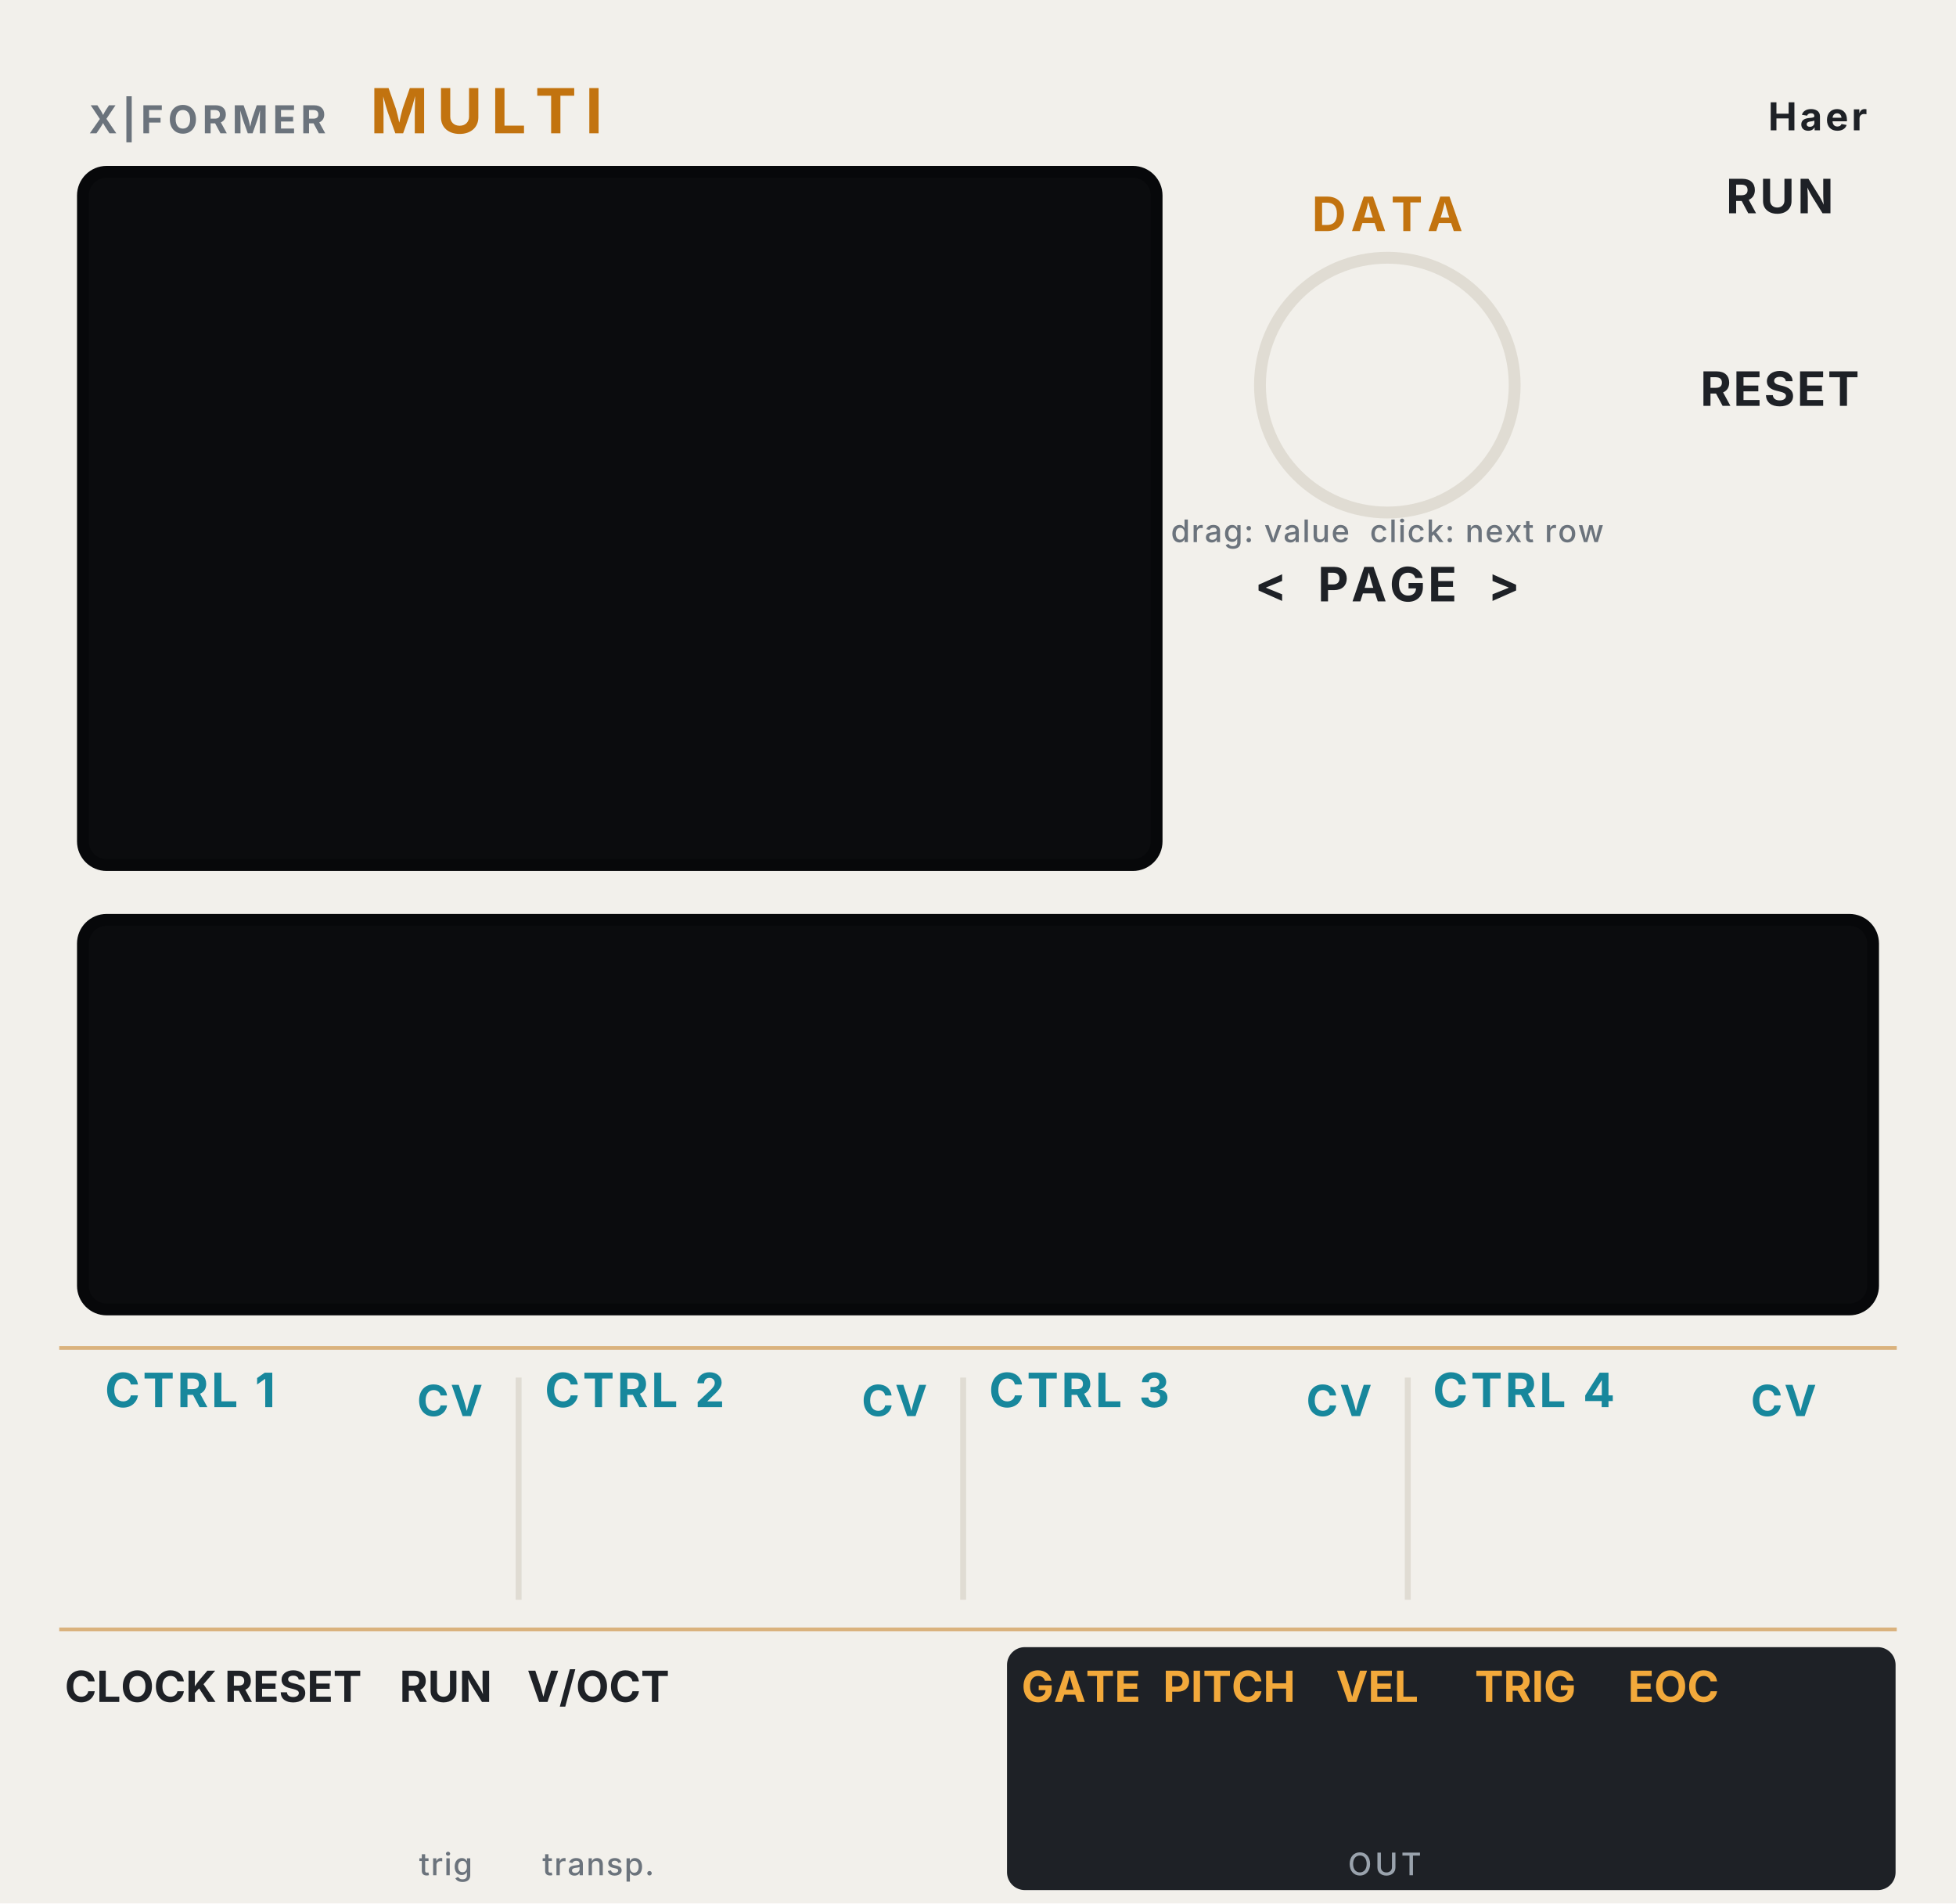
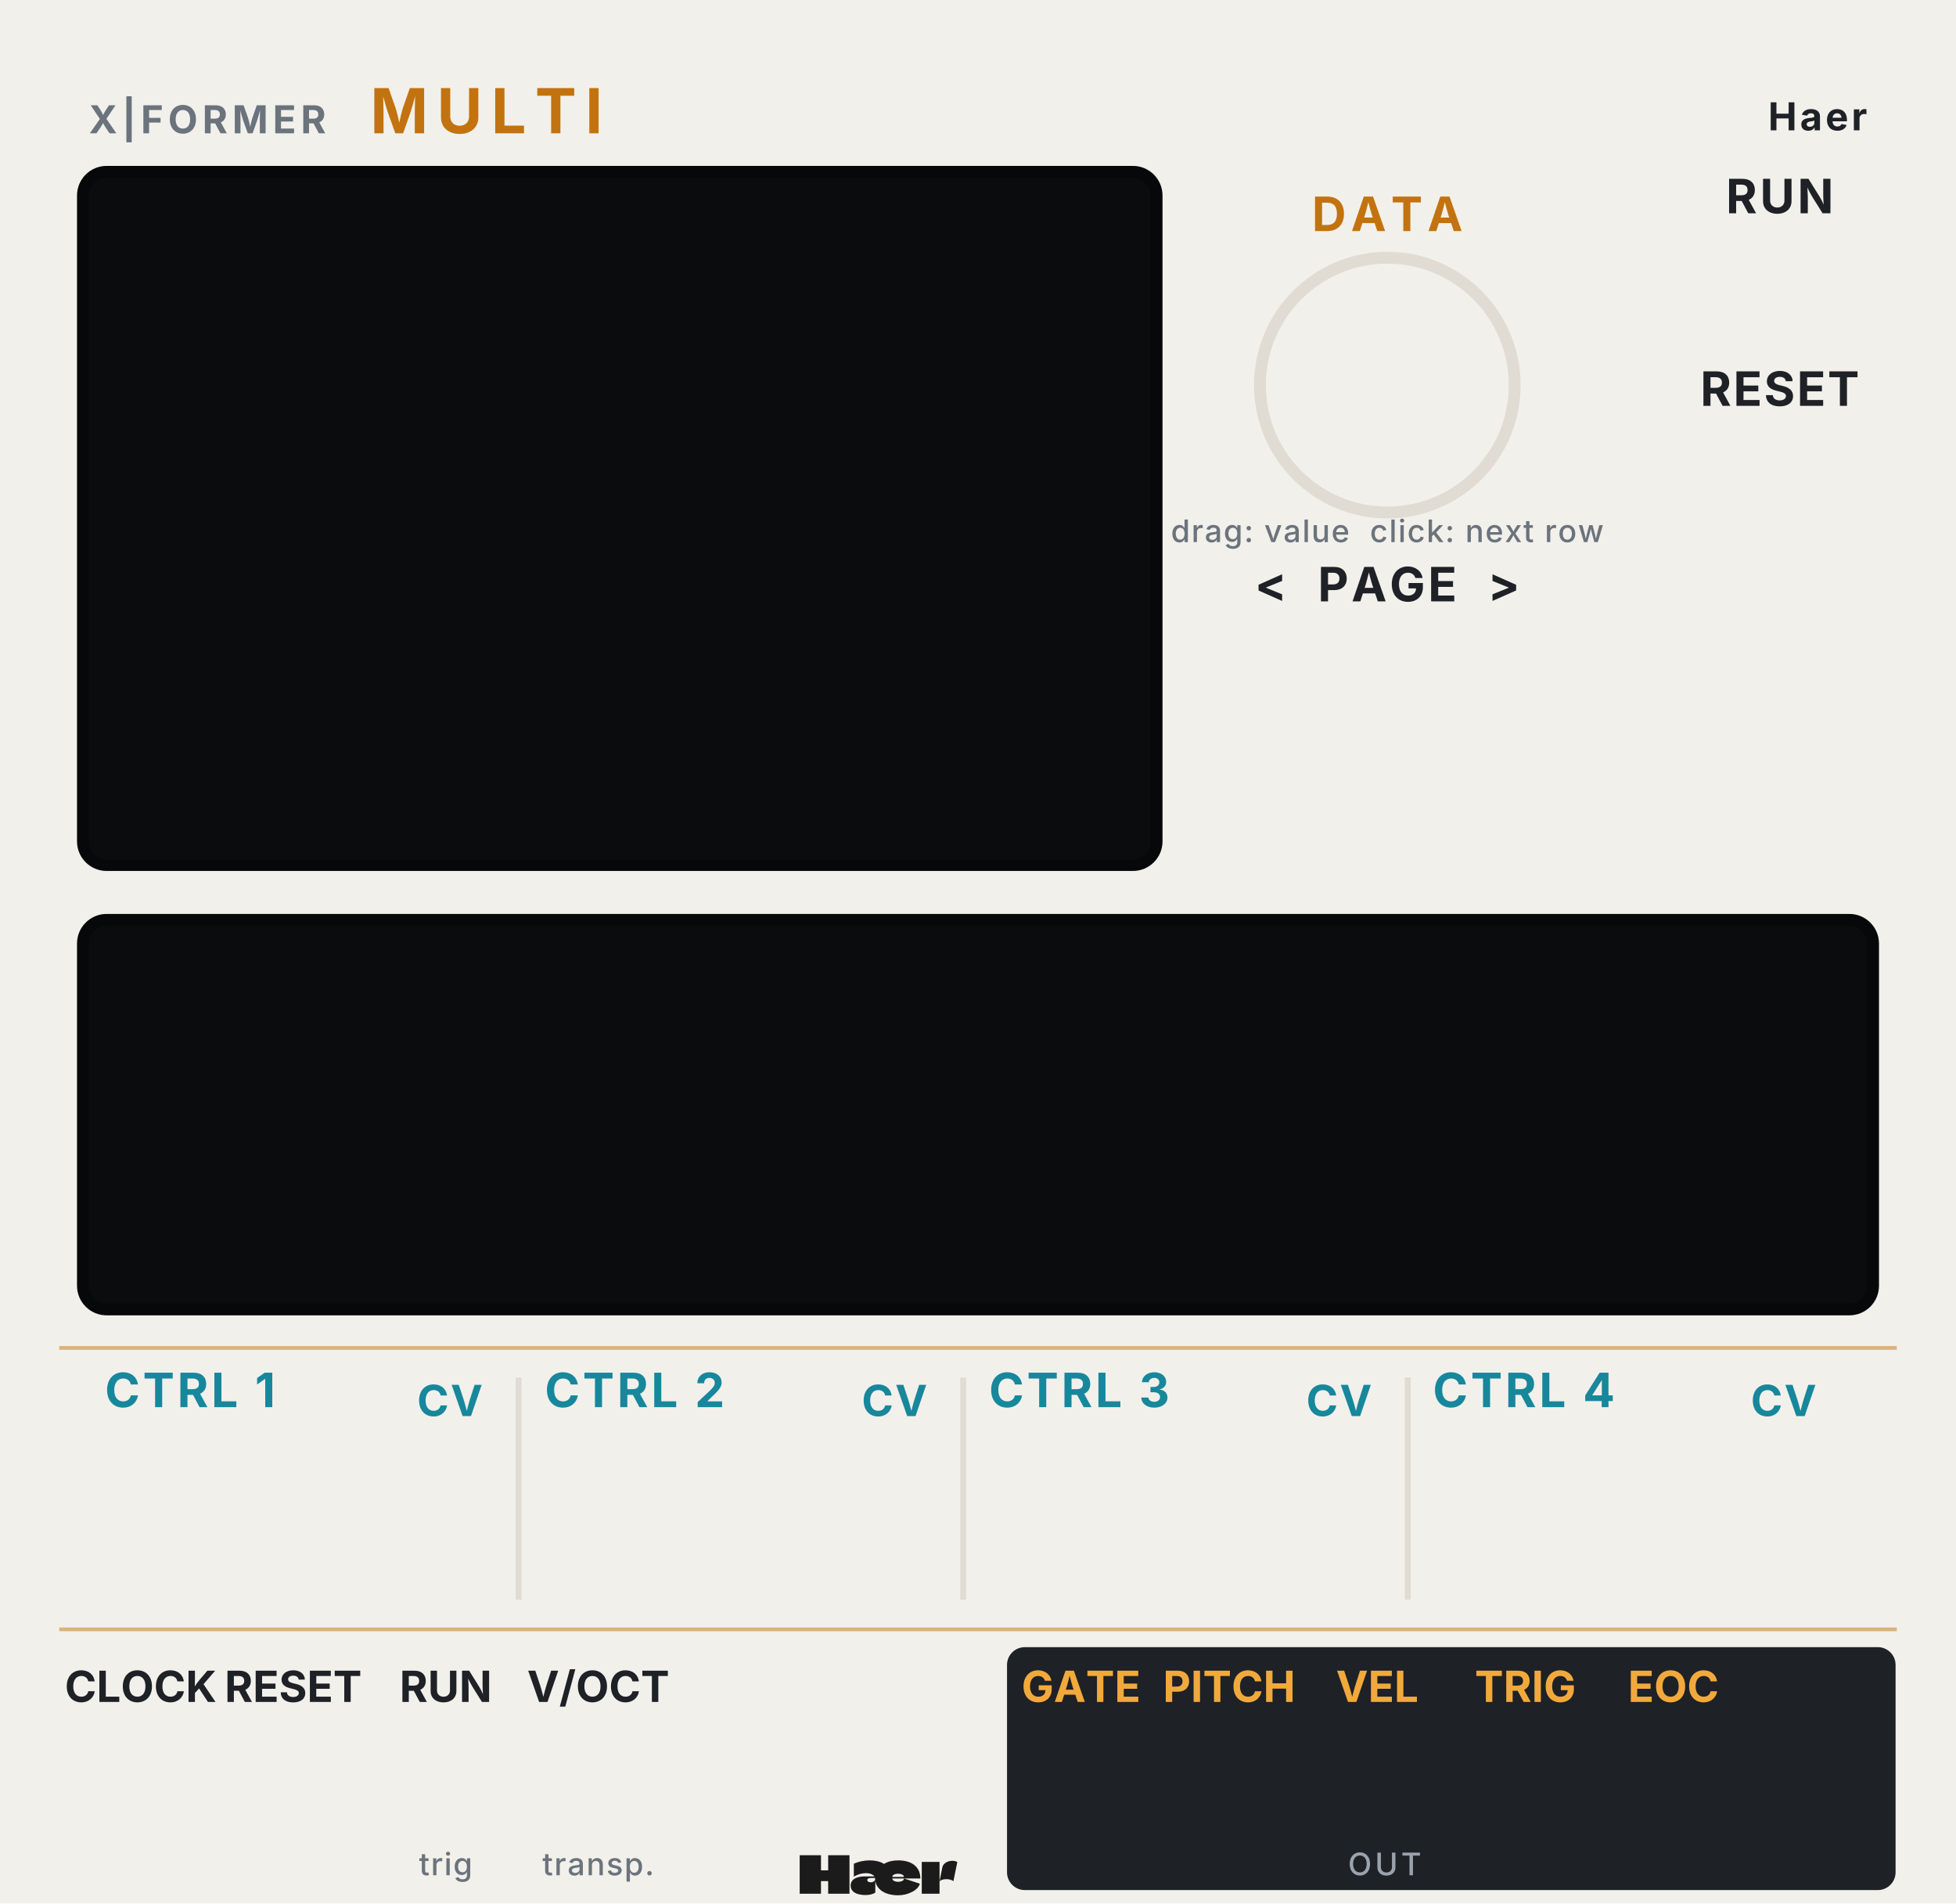
<svg xmlns="http://www.w3.org/2000/svg" width="132.08mm" height="128.5mm" viewBox="0 0 132.08 128.5">
  <rect width="132.08" height="128.5" fill="#F2F0EB" />
  <path fill="#6B737C" d="M6.065 9.0H6.513L6.785 8.604C6.875 8.471 6.91 8.398 6.96 8.307C7.009 8.4 7.045 8.471 7.132 8.604L7.395 9.0H7.855L7.186 8.021L7.799 7.108H7.36L7.149 7.426C7.06 7.562 7.014 7.661 6.964 7.763C6.914 7.661 6.87 7.562 6.782 7.426L6.575 7.108H6.126L6.744 8.033ZM8.894 6.499H8.534V9.609H8.894ZM9.681 9.0H10.068V8.274H10.841V7.958H10.068V7.43H10.925V7.108H9.681ZM12.349 9.025C12.851 9.025 13.232 8.671 13.232 8.055C13.232 7.437 12.851 7.083 12.349 7.083C11.848 7.083 11.467 7.437 11.467 8.055C11.467 8.67 11.848 9.025 12.349 9.025ZM12.349 8.681C12.056 8.681 11.861 8.46 11.861 8.055C11.861 7.649 12.056 7.427 12.349 7.427C12.643 7.427 12.838 7.648 12.838 8.055C12.838 8.46 12.643 8.681 12.349 8.681ZM13.834 9.0H14.222V8.325H14.526L14.887 9.0H15.316L14.913 8.262C15.129 8.17 15.249 7.983 15.249 7.724C15.249 7.352 15.002 7.108 14.572 7.108H13.834ZM14.222 8.011V7.428H14.5C14.737 7.428 14.849 7.534 14.849 7.724C14.849 7.913 14.737 8.011 14.501 8.011ZM15.854 9.0H16.239V8.108C16.239 7.965 16.228 7.687 16.225 7.458C16.292 7.711 16.368 7.977 16.412 8.108L16.731 9.0H17.057L17.371 8.108C17.415 7.973 17.495 7.697 17.559 7.442C17.555 7.681 17.545 7.965 17.545 8.108V9.0H17.935V7.108H17.338L17.036 7.977C16.998 8.097 16.939 8.35 16.896 8.554C16.852 8.349 16.793 8.096 16.755 7.977L16.448 7.108H15.854ZM18.588 9.0H19.856V8.679H18.975V8.203H19.788V7.887H18.975V7.43H19.854V7.108H18.588ZM20.479 9.0H20.867V8.325H21.171L21.532 9.0H21.961L21.559 8.262C21.774 8.17 21.894 7.983 21.894 7.724C21.894 7.352 21.647 7.108 21.217 7.108H20.479ZM20.867 8.011V7.428H21.145C21.382 7.428 21.494 7.534 21.494 7.724C21.494 7.913 21.382 8.011 21.146 8.011Z" />
  <path fill="#C2730F" d="M25.277 9.0H25.898V7.558C25.898 7.329 25.882 6.879 25.876 6.508C25.984 6.918 26.107 7.347 26.179 7.558L26.694 9.0H27.221L27.728 7.558C27.799 7.341 27.929 6.896 28.031 6.484C28.025 6.869 28.008 7.329 28.008 7.558V9.0H28.638V5.944H27.674L27.186 7.347C27.125 7.542 27.03 7.95 26.961 8.28C26.889 7.948 26.794 7.54 26.733 7.347L26.237 5.944H25.277ZM31.039 9.043C31.794 9.043 32.3 8.596 32.3 7.927V5.944H31.673V7.876C31.673 8.233 31.422 8.489 31.039 8.489C30.655 8.489 30.403 8.233 30.403 7.876V5.944H29.778V7.927C29.778 8.596 30.278 9.043 31.039 9.043ZM33.44 9.0H35.384V8.481H34.065V5.944H33.44ZM36.28 6.463H37.215V9.0H37.842V6.463H38.775V5.944H36.28ZM40.42 5.944H39.794V9.0H40.42Z" />
  <path fill="#1E2126" d="M119.568 8.8H119.955V7.994H120.779V8.8H121.168V6.908H120.779V7.673H119.955V6.908H119.568ZM122.106 8.828C122.315 8.828 122.452 8.735 122.521 8.603H122.533V8.8H122.894V7.844C122.894 7.5 122.597 7.363 122.292 7.363C121.975 7.363 121.746 7.504 121.674 7.75L122.023 7.808C122.053 7.717 122.144 7.645 122.291 7.645C122.433 7.645 122.513 7.713 122.513 7.834V7.84C122.513 7.933 122.413 7.943 122.169 7.967C121.89 7.994 121.633 8.085 121.633 8.403C121.633 8.683 121.835 8.828 122.106 8.828ZM122.213 8.56C122.088 8.56 121.999 8.503 121.999 8.392C121.999 8.278 122.093 8.224 122.234 8.203C122.318 8.192 122.469 8.172 122.516 8.139V8.292C122.516 8.442 122.391 8.56 122.213 8.56ZM124.068 8.828C124.398 8.828 124.624 8.674 124.694 8.438L124.349 8.373C124.308 8.483 124.208 8.541 124.074 8.541C123.883 8.541 123.753 8.422 123.744 8.189H124.715V8.083C124.715 7.598 124.42 7.363 124.049 7.363C123.634 7.363 123.367 7.66 123.367 8.098C123.367 8.546 123.634 8.828 124.068 8.828ZM123.747 7.951C123.762 7.775 123.871 7.65 124.053 7.65C124.229 7.65 124.33 7.765 124.349 7.951ZM125.184 8.8H125.565V7.993C125.565 7.816 125.693 7.696 125.868 7.696C125.924 7.696 125.999 7.704 126.033 7.715V7.374C125.999 7.367 125.949 7.362 125.91 7.362C125.75 7.362 125.619 7.453 125.567 7.628H125.552V7.381H125.184Z" />
  <rect x="5.2" y="11.2" width="73.3" height="47.6" rx="2" fill="#07080A" />
  <rect x="6.0" y="12.0" width="71.7" height="46.0" rx="1.2" fill="#0B0C0E" />
  <rect x="5.2" y="61.7" width="121.68" height="27.1" rx="2" fill="#07080A" />
  <rect x="6.0" y="62.5" width="120.08" height="25.5" rx="1.2" fill="#0B0C0E" />
  <path fill="#C2730F" d="M89.617 15.6C90.325 15.6 90.752 15.162 90.752 14.434C90.752 13.709 90.325 13.272 89.625 13.272H88.798V15.6ZM89.275 15.189V13.683H89.597C90.042 13.683 90.277 13.914 90.277 14.434C90.277 14.958 90.042 15.189 89.594 15.189ZM91.295 15.6H91.822L91.995 15.059H92.822L93.001 15.6H93.531L92.715 13.272H92.09ZM92.114 14.686 92.181 14.477C92.251 14.242 92.32 13.966 92.398 13.645C92.479 13.962 92.553 14.237 92.628 14.477L92.698 14.686ZM94.045 13.667H94.757V15.6H95.235V13.667H95.946V13.272H94.045ZM96.46 15.6H96.987L97.16 15.059H97.987L98.166 15.6H98.696L97.88 13.272H97.255ZM97.279 14.686 97.346 14.477C97.416 14.242 97.485 13.966 97.563 13.645C97.644 13.962 97.718 14.237 97.793 14.477L97.863 14.686Z" />
  <circle cx="93.68" cy="26.0" r="8.6" fill="none" stroke="#E0DCD3" stroke-width="0.8" />
  <path fill="#6B737C" d="M79.644 36.623C79.851 36.623 79.934 36.493 79.974 36.421H79.992V36.6H80.212V35.072H79.986V35.64H79.974C79.935 35.569 79.857 35.439 79.644 35.439C79.368 35.439 79.164 35.657 79.164 36.03C79.164 36.4 79.365 36.623 79.644 36.623ZM79.693 36.431C79.497 36.431 79.394 36.255 79.394 36.028C79.394 35.802 79.494 35.631 79.693 35.631C79.887 35.631 79.99 35.79 79.99 36.028C79.99 36.267 79.884 36.431 79.693 36.431ZM80.599 36.6H80.825V35.904C80.825 35.753 80.94 35.646 81.097 35.646C81.145 35.646 81.199 35.655 81.215 35.659V35.443C81.192 35.44 81.149 35.437 81.12 35.437C80.986 35.437 80.872 35.513 80.83 35.638H80.818V35.454H80.599ZM81.816 36.626C82.002 36.626 82.11 36.532 82.155 36.443H82.166V36.6H82.384V35.839C82.384 35.508 82.121 35.439 81.936 35.439C81.732 35.439 81.539 35.519 81.461 35.724L81.674 35.78C81.705 35.702 81.789 35.623 81.939 35.623C82.083 35.623 82.159 35.697 82.159 35.824V35.83C82.159 35.911 82.071 35.91 81.869 35.933C81.653 35.958 81.429 36.016 81.429 36.276C81.429 36.502 81.598 36.626 81.816 36.626ZM81.866 36.444C81.74 36.444 81.65 36.388 81.65 36.279C81.65 36.161 81.755 36.118 81.882 36.101C81.951 36.091 82.126 36.073 82.16 36.04V36.187C82.16 36.321 82.05 36.444 81.866 36.444ZM83.252 37.053C83.545 37.053 83.769 36.918 83.769 36.616V35.454H83.549V35.64H83.533C83.493 35.568 83.412 35.439 83.2 35.439C82.925 35.439 82.718 35.657 82.718 36.023C82.718 36.389 82.928 36.583 83.197 36.583C83.406 36.583 83.485 36.467 83.525 36.392H83.545V36.615C83.545 36.792 83.425 36.872 83.251 36.872C83.066 36.872 82.994 36.78 82.953 36.715L82.765 36.804C82.829 36.942 82.986 37.053 83.252 37.053ZM83.25 36.395C83.053 36.395 82.949 36.243 82.949 36.02C82.949 35.801 83.05 35.631 83.25 35.631C83.443 35.631 83.546 35.79 83.546 36.02C83.546 36.254 83.44 36.395 83.25 36.395ZM84.324 35.808C84.408 35.808 84.475 35.742 84.475 35.658C84.475 35.574 84.408 35.507 84.324 35.507C84.239 35.507 84.172 35.574 84.172 35.658C84.172 35.742 84.239 35.808 84.324 35.808ZM84.324 36.615C84.408 36.615 84.475 36.549 84.475 36.465C84.475 36.38 84.408 36.313 84.324 36.313C84.239 36.313 84.172 36.38 84.172 36.465C84.172 36.549 84.239 36.615 84.324 36.615ZM85.85 36.6H86.096L86.529 35.454H86.287L86.06 36.105C86.025 36.206 86 36.307 85.975 36.407C85.949 36.307 85.923 36.206 85.888 36.105L85.661 35.454H85.417ZM87.133 36.626C87.319 36.626 87.428 36.532 87.472 36.443H87.483V36.6H87.701V35.839C87.701 35.508 87.438 35.439 87.253 35.439C87.049 35.439 86.857 35.519 86.779 35.724L86.991 35.78C87.023 35.702 87.107 35.623 87.256 35.623C87.4 35.623 87.476 35.697 87.476 35.824V35.83C87.476 35.911 87.389 35.91 87.187 35.933C86.97 35.958 86.746 36.016 86.746 36.276C86.746 36.502 86.915 36.626 87.133 36.626ZM87.184 36.444C87.058 36.444 86.967 36.388 86.967 36.279C86.967 36.161 87.072 36.118 87.199 36.101C87.269 36.091 87.443 36.073 87.477 36.04V36.187C87.477 36.321 87.367 36.444 87.184 36.444ZM88.315 35.072H88.089V36.6H88.315ZM89.093 36.614C89.251 36.614 89.374 36.544 89.446 36.377L89.447 36.6H89.663V35.454H89.436V36.132C89.436 36.314 89.322 36.417 89.17 36.417C89.02 36.417 88.928 36.319 88.928 36.154V35.454H88.702V36.182C88.702 36.465 88.859 36.614 89.093 36.614ZM90.544 36.624C90.789 36.624 90.964 36.504 91.018 36.325L90.806 36.275C90.766 36.382 90.672 36.437 90.546 36.437C90.358 36.437 90.231 36.317 90.223 36.096H91.036V36.016C91.036 35.602 90.786 35.439 90.524 35.439C90.203 35.439 89.996 35.682 89.996 36.035C89.996 36.391 90.205 36.624 90.544 36.624ZM90.224 35.927C90.236 35.762 90.345 35.626 90.525 35.626C90.698 35.626 90.796 35.747 90.812 35.927ZM93.137 36.624C93.378 36.624 93.564 36.493 93.62 36.277L93.406 36.226C93.376 36.35 93.28 36.433 93.138 36.433C92.93 36.433 92.831 36.251 92.831 36.033C92.831 35.811 92.93 35.63 93.138 35.63C93.278 35.63 93.371 35.711 93.402 35.829L93.616 35.778C93.56 35.565 93.374 35.439 93.137 35.439C92.814 35.439 92.601 35.676 92.601 36.033C92.601 36.387 92.814 36.624 93.137 36.624ZM94.176 35.072H93.951V36.6H94.176ZM94.564 36.6H94.789V35.454H94.564ZM94.678 35.278C94.756 35.278 94.82 35.219 94.82 35.145C94.82 35.07 94.756 35.011 94.678 35.011C94.6 35.011 94.535 35.07 94.535 35.145C94.535 35.219 94.6 35.278 94.678 35.278ZM95.659 36.624C95.9 36.624 96.086 36.493 96.142 36.277L95.928 36.226C95.898 36.35 95.802 36.433 95.66 36.433C95.453 36.433 95.353 36.251 95.353 36.033C95.353 35.811 95.453 35.63 95.66 35.63C95.8 35.63 95.894 35.711 95.924 35.829L96.139 35.778C96.082 35.565 95.897 35.439 95.659 35.439C95.336 35.439 95.124 35.676 95.124 36.033C95.124 36.387 95.336 36.624 95.659 36.624ZM96.473 36.6H96.698V36.196L96.808 36.086L97.195 36.6H97.474L96.98 35.948L97.442 35.454H97.171L96.719 35.938H96.698V35.072H96.473ZM97.898 35.808C97.982 35.808 98.049 35.742 98.049 35.658C98.049 35.574 97.982 35.507 97.898 35.507C97.813 35.507 97.746 35.574 97.746 35.658C97.746 35.742 97.813 35.808 97.898 35.808ZM97.898 36.615C97.982 36.615 98.049 36.549 98.049 36.465C98.049 36.38 97.982 36.313 97.898 36.313C97.813 36.313 97.746 36.38 97.746 36.465C97.746 36.549 97.813 36.615 97.898 36.615ZM99.321 35.921C99.321 35.74 99.434 35.636 99.588 35.636C99.737 35.636 99.83 35.735 99.83 35.9V36.6H100.055V35.872C100.055 35.589 99.899 35.439 99.666 35.439C99.504 35.439 99.384 35.512 99.312 35.674L99.311 35.454H99.096V36.6H99.321ZM100.937 36.624C101.182 36.624 101.358 36.504 101.412 36.325L101.2 36.275C101.16 36.382 101.065 36.437 100.939 36.437C100.752 36.437 100.624 36.317 100.616 36.096H101.429V36.016C101.429 35.602 101.179 35.439 100.918 35.439C100.597 35.439 100.39 35.682 100.39 36.035C100.39 36.391 100.599 36.624 100.937 36.624ZM100.617 35.927C100.629 35.762 100.738 35.626 100.919 35.626C101.092 35.626 101.189 35.747 101.206 35.927ZM101.667 36.6H101.918L102.074 36.356C102.122 36.28 102.157 36.208 102.191 36.141C102.228 36.208 102.265 36.28 102.313 36.356L102.467 36.6H102.72L102.329 36.02L102.703 35.454H102.453L102.32 35.662C102.27 35.742 102.234 35.816 102.198 35.886C102.161 35.816 102.123 35.742 102.074 35.662L101.945 35.454H101.691L102.059 36.011ZM103.505 35.454H103.276V35.181H103.05V35.454H102.883V35.637H103.05V36.309C103.05 36.504 103.17 36.615 103.378 36.615C103.431 36.615 103.488 36.608 103.536 36.592L103.496 36.411C103.469 36.417 103.425 36.424 103.401 36.424C103.312 36.424 103.276 36.383 103.276 36.29V35.637H103.505ZM104.457 36.6H104.683V35.904C104.683 35.753 104.797 35.646 104.955 35.646C105.002 35.646 105.057 35.655 105.073 35.659V35.443C105.05 35.44 105.007 35.437 104.978 35.437C104.844 35.437 104.73 35.513 104.688 35.638H104.675V35.454H104.457ZM105.835 36.624C106.158 36.624 106.371 36.387 106.371 36.033C106.371 35.676 106.158 35.439 105.835 35.439C105.512 35.439 105.3 35.676 105.3 36.033C105.3 36.387 105.512 36.624 105.835 36.624ZM105.835 36.433C105.628 36.433 105.529 36.25 105.529 36.033C105.529 35.812 105.628 35.63 105.835 35.63C106.044 35.63 106.143 35.814 106.143 36.033C106.143 36.25 106.044 36.433 105.835 36.433ZM106.957 36.6H107.183L107.325 36.107C107.359 35.989 107.391 35.848 107.424 35.711C107.456 35.848 107.488 35.987 107.523 36.107L107.664 36.6H107.891L108.236 35.454H107.996L107.87 35.928C107.837 36.056 107.802 36.2 107.767 36.373C107.732 36.199 107.695 36.053 107.663 35.928L107.538 35.454H107.312L107.186 35.928C107.153 36.057 107.116 36.203 107.081 36.375C107.046 36.197 107.008 36.051 106.976 35.928L106.85 35.454H106.612Z" />
  <path fill="#1E2126" d="M84.984 39.864 86.576 40.57V40.122L85.493 39.681V39.661L86.576 39.22V38.769L84.984 39.478ZM89.199 40.6H89.676V39.839H90.096C90.632 39.839 90.94 39.519 90.94 39.058C90.94 38.6 90.637 38.272 90.107 38.272H89.199ZM89.676 39.455V38.666H90.018C90.31 38.666 90.447 38.823 90.447 39.058C90.447 39.292 90.31 39.455 90.019 39.455ZM91.33 40.6H91.857L92.03 40.059H92.857L93.036 40.6H93.566L92.75 38.272H92.125ZM92.149 39.686 92.216 39.477C92.286 39.242 92.355 38.966 92.433 38.645C92.514 38.962 92.588 39.238 92.663 39.477L92.733 39.686ZM95.077 40.631C95.661 40.631 96.081 40.261 96.081 39.65V39.359H95.113V39.722H95.619C95.611 40.02 95.411 40.208 95.08 40.208C94.706 40.208 94.466 39.928 94.466 39.434C94.466 38.941 94.714 38.664 95.074 38.664C95.333 38.664 95.508 38.8 95.574 39.022H96.058C95.992 38.562 95.589 38.241 95.066 38.241C94.453 38.241 93.981 38.684 93.981 39.439C93.981 40.175 94.424 40.631 95.077 40.631ZM96.639 40.6H98.2V40.205H97.116V39.619H98.116V39.23H97.116V38.667H98.197V38.272H96.639ZM102.376 39.864V39.478L100.784 38.769V39.22L101.868 39.661V39.683L100.784 40.122V40.57Z" />
  <path fill="#1E2126" d="M116.758 14.4H117.234V13.569H117.609L118.053 14.4H118.581L118.086 13.492C118.351 13.378 118.498 13.148 118.498 12.83C118.498 12.372 118.195 12.072 117.665 12.072H116.758ZM117.234 13.183V12.466H117.576C117.868 12.466 118.006 12.595 118.006 12.83C118.006 13.062 117.868 13.183 117.578 13.183ZM120.012 14.433C120.587 14.433 120.973 14.092 120.973 13.583V12.072H120.495V13.544C120.495 13.816 120.304 14.011 120.012 14.011C119.72 14.011 119.528 13.816 119.528 13.544V12.072H119.051V13.583C119.051 14.092 119.432 14.433 120.012 14.433ZM121.585 14.4H122.073V13.33C122.073 13.192 122.059 12.942 122.042 12.661C122.185 12.952 122.271 13.122 122.401 13.331L123.07 14.4H123.602V12.072H123.115V13.189C123.115 13.342 123.127 13.592 123.145 13.82C123.043 13.578 122.945 13.402 122.852 13.25L122.117 12.072H121.585Z" />
  <path fill="#1E2126" d="M115.025 27.4H115.501V26.569H115.876L116.32 27.4H116.848L116.353 26.492C116.619 26.378 116.765 26.148 116.765 25.83C116.765 25.372 116.462 25.072 115.933 25.072H115.025ZM115.501 26.183V25.466H115.844C116.136 25.466 116.273 25.595 116.273 25.83C116.273 26.062 116.136 26.183 115.845 26.183ZM117.254 27.4H118.815V27.005H117.731V26.419H118.731V26.03H117.731V25.467H118.812V25.072H117.254ZM120.179 27.434C120.745 27.434 121.078 27.161 121.078 26.737C121.078 26.347 120.775 26.147 120.382 26.056L120.171 26.005C119.975 25.958 119.8 25.884 119.8 25.711C119.8 25.555 119.937 25.442 120.181 25.442C120.42 25.442 120.568 25.55 120.585 25.736H121.046C121.039 25.327 120.701 25.041 120.185 25.041C119.679 25.041 119.31 25.322 119.31 25.742C119.31 26.081 119.546 26.28 119.94 26.375L120.196 26.439C120.45 26.502 120.598 26.575 120.598 26.734C120.598 26.911 120.429 27.031 120.175 27.031C119.917 27.031 119.728 26.914 119.712 26.678H119.248C119.262 27.173 119.62 27.434 120.179 27.434ZM121.549 27.4H123.11V27.005H122.026V26.419H123.026V26.03H122.026V25.467H123.107V25.072H121.549ZM123.527 25.467H124.24V27.4H124.718V25.467H125.429V25.072H123.527Z" />
  <line x1="4.00" y1="91.00" x2="128.08" y2="91.00" stroke="#C2730F" stroke-width="0.25" opacity="0.5" />
  <path fill="#17879C" d="M8.312 95.031C8.9 95.031 9.262 94.636 9.315 94.203H8.833C8.786 94.456 8.586 94.608 8.32 94.608C7.961 94.608 7.715 94.342 7.715 93.838C7.715 93.344 7.958 93.064 8.322 93.064C8.587 93.064 8.787 93.214 8.831 93.467H9.314C9.245 92.944 8.842 92.641 8.312 92.641C7.698 92.641 7.231 93.077 7.231 93.838C7.231 94.594 7.692 95.031 8.312 95.031ZM9.761 93.067H10.473V95.0H10.951V93.067H11.662V92.672H9.761ZM12.182 95.0H12.659V94.169H13.034L13.478 95.0H14.006L13.51 94.092C13.776 93.978 13.923 93.748 13.923 93.43C13.923 92.972 13.62 92.672 13.09 92.672H12.182ZM12.659 93.783V93.066H13.001C13.293 93.066 13.431 93.195 13.431 93.43C13.431 93.662 13.293 93.783 13.003 93.783ZM14.476 95.0H15.957V94.605H14.952V92.672H14.476ZM18.386 92.672H17.875L17.361 93.033V93.469L17.894 93.092H17.91V95.0H18.386Z" />
  <path fill="#17879C" d="M29.28 95.628C29.812 95.628 30.141 95.27 30.189 94.878H29.751C29.709 95.107 29.528 95.245 29.287 95.245C28.961 95.245 28.739 95.004 28.739 94.546C28.739 94.099 28.958 93.846 29.288 93.846C29.529 93.846 29.71 93.981 29.75 94.211H30.187C30.125 93.737 29.76 93.462 29.28 93.462C28.723 93.462 28.3 93.857 28.3 94.546C28.3 95.232 28.718 95.628 29.28 95.628ZM31.237 95.6H31.802L32.524 93.49H32.047L31.721 94.508C31.657 94.721 31.592 94.964 31.521 95.252C31.449 94.967 31.381 94.721 31.315 94.508L30.978 93.49H30.497Z" />
  <path fill="#17879C" d="M38.014 95.031C38.602 95.031 38.964 94.636 39.017 94.203H38.535C38.488 94.456 38.288 94.608 38.022 94.608C37.663 94.608 37.417 94.342 37.417 93.838C37.417 93.344 37.66 93.064 38.024 93.064C38.289 93.064 38.489 93.214 38.533 93.467H39.016C38.947 92.944 38.544 92.641 38.014 92.641C37.4 92.641 36.933 93.077 36.933 93.838C36.933 94.594 37.394 95.031 38.014 95.031ZM39.463 93.067H40.175V95.0H40.653V93.067H41.364V92.672H39.463ZM41.884 95.0H42.361V94.169H42.736L43.18 95.0H43.708L43.212 94.092C43.478 93.978 43.625 93.748 43.625 93.43C43.625 92.972 43.322 92.672 42.792 92.672H41.884ZM42.361 93.783V93.066H42.703C42.995 93.066 43.133 93.195 43.133 93.43C43.133 93.662 42.995 93.783 42.705 93.783ZM44.178 95.0H45.659V94.605H44.654V92.672H44.178ZM47.112 95.0H48.759V94.608H47.774V94.591L48.126 94.244C48.602 93.805 48.727 93.589 48.727 93.328C48.727 92.925 48.399 92.641 47.907 92.641C47.424 92.641 47.09 92.933 47.09 93.386H47.546C47.546 93.159 47.687 93.022 47.904 93.022C48.112 93.022 48.265 93.15 48.265 93.358C48.265 93.545 48.148 93.677 47.937 93.883L47.112 94.656Z" />
  <path fill="#17879C" d="M59.3 95.628C59.832 95.628 60.161 95.27 60.209 94.878H59.771C59.729 95.107 59.548 95.245 59.307 95.245C58.981 95.245 58.759 95.004 58.759 94.546C58.759 94.099 58.978 93.846 59.308 93.846C59.549 93.846 59.73 93.981 59.77 94.211H60.207C60.145 93.737 59.78 93.462 59.3 93.462C58.743 93.462 58.32 93.857 58.32 94.546C58.32 95.232 58.738 95.628 59.3 95.628ZM61.257 95.6H61.822L62.544 93.49H62.067L61.741 94.508C61.677 94.721 61.612 94.964 61.541 95.252C61.469 94.967 61.401 94.721 61.335 94.508L60.998 93.49H60.517Z" />
  <line x1="35.02" y1="93.00" x2="35.02" y2="108.00" stroke="#E0DCD3" stroke-width="0.4" />
  <path fill="#17879C" d="M68.009 95.031C68.597 95.031 68.959 94.636 69.013 94.203H68.53C68.483 94.456 68.283 94.608 68.017 94.608C67.658 94.608 67.412 94.342 67.412 93.838C67.412 93.344 67.655 93.064 68.019 93.064C68.284 93.064 68.484 93.214 68.528 93.467H69.011C68.942 92.944 68.539 92.641 68.009 92.641C67.395 92.641 66.928 93.077 66.928 93.838C66.928 94.594 67.389 95.031 68.009 95.031ZM69.458 93.067H70.17V95.0H70.648V93.067H71.359V92.672H69.458ZM71.879 95.0H72.356V94.169H72.731L73.175 95.0H73.703L73.207 94.092C73.473 93.978 73.62 93.748 73.62 93.43C73.62 92.972 73.317 92.672 72.787 92.672H71.879ZM72.356 93.783V93.066H72.698C72.99 93.066 73.128 93.195 73.128 93.43C73.128 93.662 72.99 93.783 72.7 93.783ZM74.173 95.0H75.654V94.605H74.649V92.672H74.173ZM77.943 95.031C78.462 95.031 78.832 94.745 78.832 94.348C78.832 94.059 78.651 93.852 78.312 93.806V93.789C78.569 93.739 78.748 93.555 78.748 93.294C78.748 92.93 78.429 92.641 77.951 92.641C77.477 92.641 77.119 92.919 77.113 93.317H77.573C77.577 93.136 77.744 93.022 77.948 93.022C78.149 93.022 78.285 93.144 78.285 93.323C78.285 93.509 78.127 93.636 77.901 93.636H77.685V93.991H77.901C78.171 93.991 78.335 94.125 78.335 94.317C78.335 94.506 78.174 94.636 77.944 94.636C77.724 94.636 77.555 94.522 77.548 94.347H77.068C77.074 94.752 77.437 95.031 77.943 95.031Z" />
  <path fill="#17879C" d="M89.32 95.628C89.852 95.628 90.181 95.27 90.229 94.878H89.791C89.749 95.107 89.568 95.245 89.327 95.245C89.001 95.245 88.779 95.004 88.779 94.546C88.779 94.099 88.998 93.846 89.328 93.846C89.569 93.846 89.75 93.981 89.79 94.211H90.227C90.165 93.737 89.8 93.462 89.32 93.462C88.763 93.462 88.34 93.857 88.34 94.546C88.34 95.232 88.758 95.628 89.32 95.628ZM91.277 95.6H91.842L92.564 93.49H92.087L91.761 94.508C91.697 94.721 91.632 94.964 91.561 95.252C91.489 94.967 91.421 94.721 91.355 94.508L91.018 93.49H90.537Z" />
  <line x1="65.04" y1="93.00" x2="65.04" y2="108.00" stroke="#E0DCD3" stroke-width="0.4" />
  <path fill="#17879C" d="M97.98 95.031C98.568 95.031 98.93 94.636 98.983 94.203H98.5C98.454 94.456 98.254 94.608 97.988 94.608C97.629 94.608 97.383 94.342 97.383 93.838C97.383 93.344 97.625 93.064 97.99 93.064C98.255 93.064 98.455 93.214 98.499 93.467H98.982C98.913 92.944 98.51 92.641 97.98 92.641C97.366 92.641 96.899 93.077 96.899 93.838C96.899 94.594 97.36 95.031 97.98 95.031ZM99.428 93.067H100.141V95.0H100.619V93.067H101.33V92.672H99.428ZM101.85 95.0H102.327V94.169H102.702L103.145 95.0H103.674L103.178 94.092C103.444 93.978 103.591 93.748 103.591 93.43C103.591 92.972 103.288 92.672 102.758 92.672H101.85ZM102.327 93.783V93.066H102.669C102.961 93.066 103.099 93.195 103.099 93.43C103.099 93.662 102.961 93.783 102.67 93.783ZM104.144 95.0H105.625V94.605H104.62V92.672H104.144ZM107.042 94.586H108.156V95.0H108.614V94.586H108.904V94.202H108.614V92.672H108.015L107.042 94.209ZM108.165 94.202H107.523V94.183L108.146 93.197H108.165Z" />
  <path fill="#17879C" d="M119.34 95.628C119.872 95.628 120.201 95.27 120.249 94.878H119.811C119.769 95.107 119.588 95.245 119.347 95.245C119.021 95.245 118.799 95.004 118.799 94.546C118.799 94.099 119.018 93.846 119.348 93.846C119.589 93.846 119.77 93.981 119.81 94.211H120.247C120.185 93.737 119.82 93.462 119.34 93.462C118.783 93.462 118.36 93.857 118.36 94.546C118.36 95.232 118.778 95.628 119.34 95.628ZM121.297 95.6H121.862L122.584 93.49H122.107L121.781 94.508C121.717 94.721 121.652 94.964 121.581 95.252C121.509 94.967 121.441 94.721 121.375 94.508L121.038 93.49H120.557Z" />
  <line x1="95.06" y1="93.00" x2="95.06" y2="108.00" stroke="#E0DCD3" stroke-width="0.4" />
  <line x1="4.00" y1="110.00" x2="128.08" y2="110.00" stroke="#C2730F" stroke-width="0.25" opacity="0.5" />
  <path fill="#1E2126" d="M5.488 114.928C6.02 114.928 6.349 114.57 6.397 114.178H5.959C5.917 114.407 5.736 114.545 5.495 114.545C5.169 114.545 4.947 114.304 4.947 113.846C4.947 113.399 5.166 113.146 5.496 113.146C5.737 113.146 5.918 113.281 5.958 113.511H6.395C6.333 113.037 5.968 112.762 5.488 112.762C4.931 112.762 4.508 113.157 4.508 113.846C4.508 114.532 4.926 114.928 5.488 114.928ZM6.711 114.9H8.054V114.542H7.143V112.79H6.711ZM9.277 114.928C9.836 114.928 10.261 114.533 10.261 113.846C10.261 113.157 9.836 112.762 9.277 112.762C8.718 112.762 8.293 113.157 8.293 113.846C8.293 114.532 8.718 114.928 9.277 114.928ZM9.277 114.545C8.95 114.545 8.732 114.298 8.732 113.846C8.732 113.393 8.95 113.146 9.277 113.146C9.604 113.146 9.822 113.392 9.822 113.846C9.822 114.298 9.604 114.545 9.277 114.545ZM11.507 114.928C12.04 114.928 12.368 114.57 12.416 114.178H11.979C11.936 114.407 11.755 114.545 11.514 114.545C11.189 114.545 10.966 114.304 10.966 113.846C10.966 113.399 11.186 113.146 11.516 113.146C11.756 113.146 11.938 113.281 11.977 113.511H12.415C12.353 113.037 11.987 112.762 11.507 112.762C10.951 112.762 10.527 113.157 10.527 113.846C10.527 114.532 10.945 114.928 11.507 114.928ZM12.731 114.9H13.163V114.297L13.443 113.988L14.042 114.9H14.553L13.742 113.703L14.53 112.79H14.002L13.485 113.396C13.345 113.566 13.247 113.699 13.155 113.846L13.163 113.366V112.79H12.731Z" />
  <path fill="#1E2126" d="M15.36 114.9H15.792V114.147H16.132L16.534 114.9H17.013L16.564 114.077C16.804 113.974 16.938 113.766 16.938 113.477C16.938 113.062 16.663 112.79 16.183 112.79H15.36ZM15.792 113.797V113.147H16.102C16.367 113.147 16.491 113.265 16.491 113.477C16.491 113.688 16.367 113.797 16.103 113.797ZM17.265 114.9H18.679V114.542H17.697V114.011H18.603V113.658H17.697V113.148H18.676V112.79H17.265ZM19.799 114.931C20.312 114.931 20.614 114.683 20.614 114.3C20.614 113.946 20.339 113.764 19.983 113.682L19.792 113.635C19.614 113.593 19.455 113.526 19.455 113.369C19.455 113.228 19.58 113.126 19.801 113.126C20.017 113.126 20.152 113.223 20.167 113.392H20.585C20.578 113.021 20.272 112.762 19.805 112.762C19.346 112.762 19.012 113.017 19.012 113.398C19.012 113.705 19.226 113.885 19.583 113.971L19.815 114.029C20.044 114.086 20.179 114.152 20.179 114.297C20.179 114.457 20.026 114.566 19.795 114.566C19.561 114.566 19.39 114.46 19.376 114.246H18.955C18.968 114.695 19.292 114.931 19.799 114.931ZM20.925 114.9H22.34V114.542H21.357V114.011H22.263V113.658H21.357V113.148H22.337V112.79H20.925ZM22.602 113.148H23.247V114.9H23.681V113.148H24.325V112.79H22.602Z" />
  <path fill="#1E2126" d="M27.172 114.9H27.604V114.147H27.944L28.346 114.9H28.825L28.376 114.077C28.617 113.974 28.75 113.766 28.75 113.477C28.75 113.062 28.475 112.79 27.995 112.79H27.172ZM27.604 113.797V113.147H27.914C28.179 113.147 28.304 113.265 28.304 113.477C28.304 113.688 28.179 113.797 27.916 113.797ZM29.948 114.93C30.469 114.93 30.819 114.621 30.819 114.159V112.79H30.385V114.124C30.385 114.37 30.213 114.547 29.948 114.547C29.683 114.547 29.509 114.37 29.509 114.124V112.79H29.077V114.159C29.077 114.621 29.422 114.93 29.948 114.93ZM31.2 114.9H31.641V113.93C31.641 113.805 31.629 113.579 31.613 113.324C31.743 113.587 31.821 113.742 31.939 113.931L32.545 114.9H33.028V112.79H32.586V113.803C32.586 113.941 32.597 114.168 32.613 114.375C32.521 114.155 32.431 113.995 32.348 113.858L31.681 112.79H31.2Z" />
  <path fill="#6B737C" d="M28.937 125.454H28.709V125.181H28.483V125.454H28.316V125.637H28.483V126.309C28.483 126.504 28.603 126.615 28.811 126.615C28.864 126.615 28.921 126.608 28.969 126.592L28.929 126.411C28.901 126.417 28.857 126.424 28.834 126.424C28.745 126.424 28.709 126.383 28.709 126.29V125.637H28.937ZM29.246 126.6H29.471V125.904C29.471 125.753 29.586 125.646 29.744 125.646C29.791 125.646 29.846 125.655 29.862 125.659V125.443C29.839 125.44 29.796 125.437 29.767 125.437C29.632 125.437 29.519 125.513 29.477 125.638H29.464V125.454H29.246ZM30.142 126.6H30.368V125.454H30.142ZM30.256 125.278C30.334 125.278 30.398 125.219 30.398 125.145C30.398 125.07 30.334 125.011 30.256 125.011C30.178 125.011 30.113 125.07 30.113 125.145C30.113 125.219 30.178 125.278 30.256 125.278ZM31.235 127.053C31.528 127.053 31.753 126.918 31.753 126.616V125.454H31.532V125.64H31.516C31.476 125.568 31.395 125.439 31.184 125.439C30.908 125.439 30.702 125.657 30.702 126.023C30.702 126.389 30.911 126.583 31.181 126.583C31.39 126.583 31.469 126.467 31.509 126.392H31.528V126.615C31.528 126.792 31.408 126.872 31.234 126.872C31.049 126.872 30.978 126.78 30.937 126.715L30.748 126.804C30.813 126.942 30.969 127.053 31.235 127.053ZM31.233 126.395C31.036 126.395 30.932 126.243 30.932 126.02C30.932 125.801 31.033 125.631 31.233 125.631C31.427 125.631 31.529 125.79 31.529 126.02C31.529 126.254 31.424 126.395 31.233 126.395Z" />
  <path fill="#1E2126" d="M36.405 114.9H36.97L37.693 112.79H37.215L36.89 113.808C36.826 114.021 36.761 114.264 36.69 114.552C36.618 114.267 36.55 114.021 36.483 113.808L36.146 112.79H35.666ZM38.849 112.691H38.481L37.802 115.217H38.17ZM40.005 114.928C40.564 114.928 40.989 114.533 40.989 113.846C40.989 113.157 40.564 112.762 40.005 112.762C39.446 112.762 39.021 113.157 39.021 113.846C39.021 114.532 39.446 114.928 40.005 114.928ZM40.005 114.545C39.678 114.545 39.46 114.298 39.46 113.846C39.46 113.393 39.678 113.146 40.005 113.146C40.332 113.146 40.55 113.392 40.55 113.846C40.55 114.298 40.332 114.545 40.005 114.545ZM42.235 114.928C42.768 114.928 43.096 114.57 43.144 114.178H42.707C42.664 114.407 42.483 114.545 42.242 114.545C41.917 114.545 41.694 114.304 41.694 113.846C41.694 113.399 41.914 113.146 42.244 113.146C42.484 113.146 42.666 113.281 42.705 113.511H43.143C43.081 113.037 42.715 112.762 42.235 112.762C41.679 112.762 41.255 113.157 41.255 113.846C41.255 114.532 41.673 114.928 42.235 114.928ZM43.374 113.148H44.019V114.9H44.453V113.148H45.097V112.79H43.374Z" />
  <path fill="#6B737C" d="M37.266 125.454H37.037V125.181H36.811V125.454H36.644V125.637H36.811V126.309C36.811 126.504 36.931 126.615 37.14 126.615C37.192 126.615 37.249 126.608 37.297 126.592L37.257 126.411C37.23 126.417 37.186 126.424 37.162 126.424C37.073 126.424 37.037 126.383 37.037 126.29V125.637H37.266ZM37.574 126.6H37.8V125.904C37.8 125.753 37.915 125.646 38.073 125.646C38.12 125.646 38.174 125.655 38.19 125.659V125.443C38.167 125.44 38.124 125.437 38.095 125.437C37.961 125.437 37.847 125.513 37.805 125.638H37.793V125.454H37.574ZM38.791 126.626C38.977 126.626 39.086 126.532 39.13 126.443H39.141V126.6H39.359V125.839C39.359 125.508 39.096 125.439 38.911 125.439C38.707 125.439 38.514 125.519 38.436 125.724L38.649 125.78C38.681 125.702 38.765 125.623 38.914 125.623C39.058 125.623 39.134 125.697 39.134 125.824V125.83C39.134 125.911 39.047 125.91 38.845 125.933C38.628 125.958 38.404 126.016 38.404 126.276C38.404 126.502 38.573 126.626 38.791 126.626ZM38.841 126.444C38.715 126.444 38.625 126.388 38.625 126.279C38.625 126.161 38.73 126.118 38.857 126.101C38.927 126.091 39.101 126.073 39.135 126.04V126.187C39.135 126.321 39.025 126.444 38.841 126.444ZM39.972 125.921C39.972 125.74 40.085 125.636 40.239 125.636C40.389 125.636 40.481 125.735 40.481 125.9V126.6H40.707V125.872C40.707 125.589 40.551 125.439 40.317 125.439C40.155 125.439 40.035 125.512 39.963 125.674L39.962 125.454H39.747V126.6H39.972ZM41.505 126.624C41.785 126.624 41.978 126.476 41.978 126.267C41.978 126.108 41.878 126.005 41.665 125.957L41.481 125.916C41.355 125.887 41.303 125.842 41.303 125.766C41.303 125.68 41.398 125.618 41.522 125.618C41.657 125.618 41.722 125.689 41.751 125.769L41.953 125.725C41.904 125.555 41.768 125.439 41.52 125.439C41.26 125.439 41.076 125.576 41.076 125.781C41.076 125.945 41.178 126.049 41.391 126.098L41.584 126.142C41.693 126.166 41.745 126.213 41.745 126.286C41.745 126.371 41.653 126.441 41.507 126.441C41.374 126.441 41.287 126.386 41.255 126.266L41.043 126.31C41.084 126.513 41.256 126.624 41.505 126.624ZM42.309 127.029H42.535V126.421H42.547C42.587 126.493 42.67 126.623 42.878 126.623C43.157 126.623 43.357 126.4 43.357 126.03C43.357 125.657 43.153 125.439 42.878 125.439C42.664 125.439 42.587 125.569 42.547 125.64H42.529V125.454H42.309ZM42.828 126.431C42.637 126.431 42.531 126.267 42.531 126.028C42.531 125.79 42.634 125.631 42.828 125.631C43.027 125.631 43.126 125.802 43.126 126.028C43.126 126.255 43.024 126.431 42.828 126.431ZM43.858 126.615C43.942 126.615 44.009 126.549 44.009 126.465C44.009 126.38 43.942 126.313 43.858 126.313C43.773 126.313 43.707 126.38 43.707 126.465C43.707 126.549 43.773 126.615 43.858 126.615Z" />
  <rect x="68.0" y="111.2" width="60.0" height="16.4" rx="1.2" fill="#1E2126" />
  <path fill="#F2A93B" d="M70.106 114.928C70.636 114.928 71.017 114.593 71.017 114.039V113.776H70.139V114.104H70.598C70.591 114.375 70.409 114.545 70.109 114.545C69.771 114.545 69.553 114.291 69.553 113.844C69.553 113.396 69.778 113.146 70.104 113.146C70.339 113.146 70.497 113.269 70.557 113.47H70.996C70.936 113.054 70.571 112.762 70.096 112.762C69.541 112.762 69.114 113.164 69.114 113.848C69.114 114.515 69.514 114.928 70.106 114.928ZM71.226 114.9H71.704L71.861 114.41H72.61L72.773 114.9H73.253L72.514 112.79H71.947ZM71.968 114.072 72.029 113.882C72.093 113.669 72.155 113.419 72.226 113.129C72.3 113.416 72.366 113.665 72.434 113.882L72.498 114.072ZM73.428 113.148H74.074V114.9H74.507V113.148H75.152V112.79H73.428ZM75.449 114.9H76.864V114.542H75.881V114.011H76.787V113.658H75.881V113.148H76.861V112.79H75.449Z" />
  <path fill="#F2A93B" d="M78.721 114.9H79.153V114.21H79.534C80.019 114.21 80.298 113.92 80.298 113.502C80.298 113.088 80.024 112.79 79.544 112.79H78.721ZM79.153 113.862V113.147H79.463C79.728 113.147 79.852 113.29 79.852 113.502C79.852 113.715 79.728 113.862 79.464 113.862ZM81.032 112.79H80.6V114.9H81.032ZM81.329 113.148H81.975V114.9H82.408V113.148H83.052V112.79H81.329ZM84.272 114.928C84.804 114.928 85.133 114.57 85.181 114.178H84.743C84.701 114.407 84.519 114.545 84.279 114.545C83.953 114.545 83.731 114.304 83.731 113.846C83.731 113.399 83.95 113.146 84.28 113.146C84.521 113.146 84.702 113.281 84.742 113.511H85.179C85.117 113.037 84.752 112.762 84.272 112.762C83.715 112.762 83.292 113.157 83.292 113.846C83.292 114.532 83.709 114.928 84.272 114.928ZM85.495 114.9H85.927V114.001H86.846V114.9H87.279V112.79H86.846V113.643H85.927V112.79H85.495Z" />
  <path fill="#F2A93B" d="M91.025 114.9H91.59L92.313 112.79H91.835L91.51 113.808C91.446 114.021 91.381 114.264 91.31 114.552C91.238 114.267 91.17 114.021 91.103 113.808L90.766 112.79H90.286ZM92.573 114.9H93.988V114.542H93.005V114.011H93.911V113.658H93.005V113.148H93.985V112.79H92.573ZM94.335 114.9H95.677V114.542H94.766V112.79H94.335Z" />
  <path fill="#F2A93B" d="M99.691 113.148H100.336V114.9H100.77V113.148H101.414V112.79H99.691ZM101.711 114.9H102.143V114.147H102.483L102.885 114.9H103.364L102.915 114.077C103.156 113.974 103.289 113.766 103.289 113.477C103.289 113.062 103.014 112.79 102.534 112.79H101.711ZM102.143 113.797V113.147H102.453C102.718 113.147 102.843 113.265 102.843 113.477C102.843 113.688 102.718 113.797 102.455 113.797ZM104.048 112.79H103.616V114.9H104.048ZM105.365 114.928C105.894 114.928 106.275 114.593 106.275 114.039V113.776H105.397V114.104H105.856C105.849 114.375 105.668 114.545 105.368 114.545C105.029 114.545 104.811 114.291 104.811 113.844C104.811 113.396 105.036 113.146 105.362 113.146C105.597 113.146 105.756 113.269 105.815 113.47H106.254C106.195 113.054 105.829 112.762 105.355 112.762C104.8 112.762 104.372 113.164 104.372 113.848C104.372 114.515 104.773 114.928 105.365 114.928Z" />
  <path fill="#F2A93B" d="M110.121 114.9H111.535V114.542H110.552V114.011H111.459V113.658H110.552V113.148H111.532V112.79H110.121ZM112.808 114.928C113.367 114.928 113.792 114.533 113.792 113.846C113.792 113.157 113.367 112.762 112.808 112.762C112.249 112.762 111.824 113.157 111.824 113.846C111.824 114.532 112.249 114.928 112.808 114.928ZM112.808 114.545C112.481 114.545 112.263 114.298 112.263 113.846C112.263 113.393 112.481 113.146 112.808 113.146C113.135 113.146 113.353 113.392 113.353 113.846C113.353 114.298 113.135 114.545 112.808 114.545ZM115.038 114.928C115.571 114.928 115.899 114.57 115.947 114.178H115.51C115.467 114.407 115.286 114.545 115.045 114.545C114.72 114.545 114.497 114.304 114.497 113.846C114.497 113.399 114.717 113.146 115.047 113.146C115.288 113.146 115.469 113.281 115.508 113.511H115.946C115.884 113.037 115.518 112.762 115.038 112.762C114.482 112.762 114.058 113.157 114.058 113.846C114.058 114.532 114.476 114.928 115.038 114.928Z" />
  <path fill="#9AA3AD" d="M91.828 126.621C92.224 126.621 92.516 126.325 92.516 125.837C92.516 125.347 92.224 125.052 91.828 125.052C91.431 125.052 91.138 125.347 91.138 125.837C91.138 126.325 91.431 126.621 91.828 126.621ZM91.828 126.407C91.566 126.407 91.37 126.206 91.37 125.837C91.37 125.467 91.566 125.265 91.828 125.265C92.089 125.265 92.285 125.466 92.285 125.837C92.285 126.206 92.089 126.407 91.828 126.407ZM93.62 126.624C93.986 126.624 94.228 126.396 94.228 126.075V125.072H93.993V126.056C93.993 126.262 93.85 126.411 93.62 126.411C93.39 126.411 93.245 126.262 93.245 126.056V125.072H93.011V126.075C93.011 126.396 93.252 126.624 93.62 126.624ZM94.699 125.273H95.176V126.6H95.411V125.273H95.885V125.072H94.699Z" />
+   <g id="haer-logo">
+     <path transform="translate(53.9293,127.848) scale(0.003467)" fill="#1B1B1B" d="M575 -750H990Q990 -687 990 -624Q990 -561 990 -498Q990 -435 990 -371Q990 -279 990 -186Q990 -93 990 0H575Q575 -61 575 -122Q575 -183 575 -244Q575 -245 574.5 -245.5Q574 -246 573 -246H436Q435 -246 435 -245.5Q435 -245 435 -244Q435 -183 435 -122Q435 -61 435 0H20Q20 -60 20 -120Q20 -180 20 -240Q20 -300 20 -360Q20 -420 20 -480Q20 -540 20 -600Q20 -638 20 -675.5Q20 -713 20 -750H435Q435 -702 435 -653Q435 -604 435 -555.5Q435 -507 435 -458Q435 -457 435 -456.5Q435 -456 436 -456H573Q574 -456 574.5 -456.5Q575 -457 575 -458Q575 -531 575 -604Q575 -677 575 -750ZM1938 30Q1844 30 1762.5 9Q1681 -12 1619.5 -54.5Q1558 -97 1523 -161Q1488 -225 1488 -310Q1484 -330 1469 -346.5Q1454 -363 1431 -375.5Q1408 -388 1377 -394.5Q1346 -401 1309 -401Q1280 -401 1249 -396.5Q1218 -392 1187.5 -383Q1157 -374 1128.5 -361Q1100 -348 1075 -331V-584Q1146 -617 1226 -633.5Q1306 -650 1385 -650Q1464 -650 1536 -633Q1608 -616 1663 -581Q1722 -618 1793 -634Q1864 -650 1938 -650Q2032 -650 2111 -628.5Q2190 -607 2248 -563Q2306 -519 2338 -452.5Q2370 -386 2370 -297H1825Q1825 -297 1824.5 -297Q1824 -297 1824 -297Q1824 -297 1824 -296.5Q1824 -296 1824 -296Q1825 -278 1839.5 -263.5Q1854 -249 1880 -241Q1906 -233 1940 -233Q1989 -233 2020 -250.5Q2051 -268 2052 -297L2361 -196Q2348 -148 2308 -107Q2268 -66 2209.5 -35.5Q2151 -5 2081 12.5Q2011 30 1938 30ZM1493 -23Q1462 0 1411 12.5Q1360 25 1304 25Q1220 25 1154.5 5.5Q1089 -14 1051 -54.5Q1013 -95 1013 -158Q1013 -205 1034 -239Q1055 -273 1092 -295Q1129 -317 1178 -327.5Q1227 -338 1284 -338H1503L1522 -307H1423Q1392 -307 1373 -302.5Q1354 -298 1345 -289Q1336 -280 1336 -266Q1336 -247 1355 -235.5Q1374 -224 1401.5 -223Q1429 -222 1454.5 -234.5Q1480 -247 1493 -275ZM1826 -328H2049Q2050 -328 2050 -328.5Q2050 -329 2050 -330Q2050 -344 2041 -355Q2032 -366 2016 -374Q2000 -382 1980 -386Q1960 -390 1938 -390Q1893 -390 1859 -374Q1825 -358 1825 -330Q1825 -329 1825 -328.5Q1825 -328 1825 -328Q1825 -328 1825.5 -328Q1826 -328 1826 -328ZM2744 -620Q2744 -560 2744 -499.5Q2744 -439 2744 -378.5Q2744 -318 2744 -257Q2744 -193 2744 -129Q2744 -65 2744 0H2398Q2398 -99 2398 -198Q2398 -297 2398 -396Q2398 -452 2398 -508Q2398 -564 2398 -620ZM2743 -238 2797 -507Q2806 -550 2832.5 -578.5Q2859 -607 2895 -622Q2931 -637 2969 -640.5Q3007 -644 3039 -637.5Q3071 -631 3090 -616L3014 -244Q2985 -268 2943.5 -277Q2902 -286 2860 -283.5Q2818 -281 2786 -269Q2754 -257 2743 -238Z" />
+   </g>
</svg>
